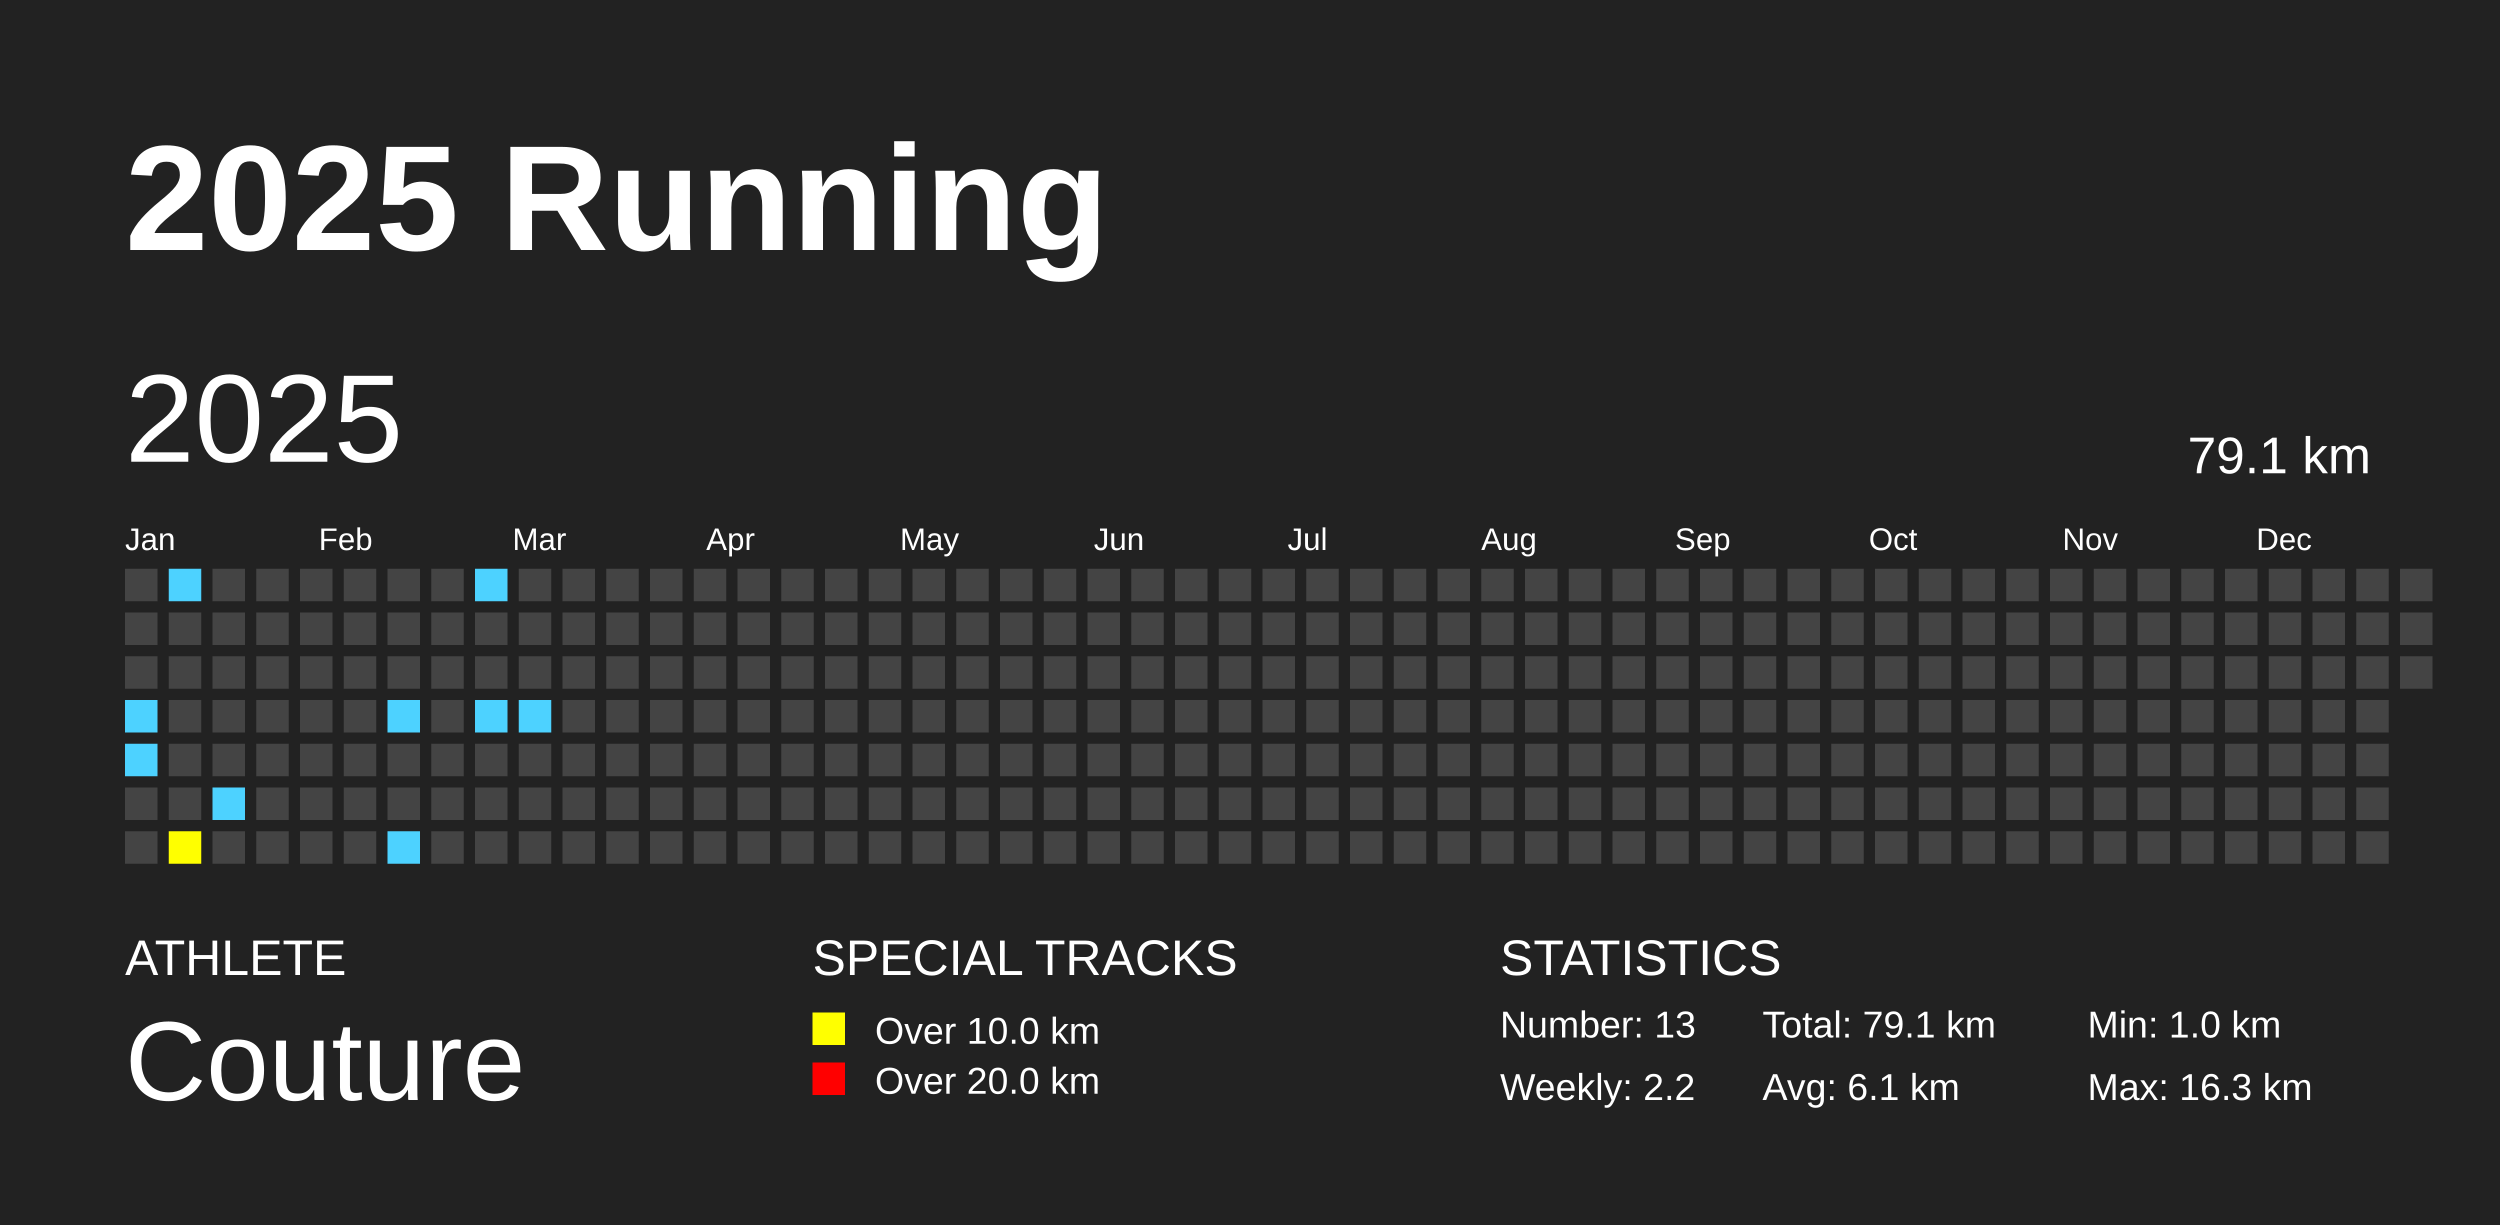
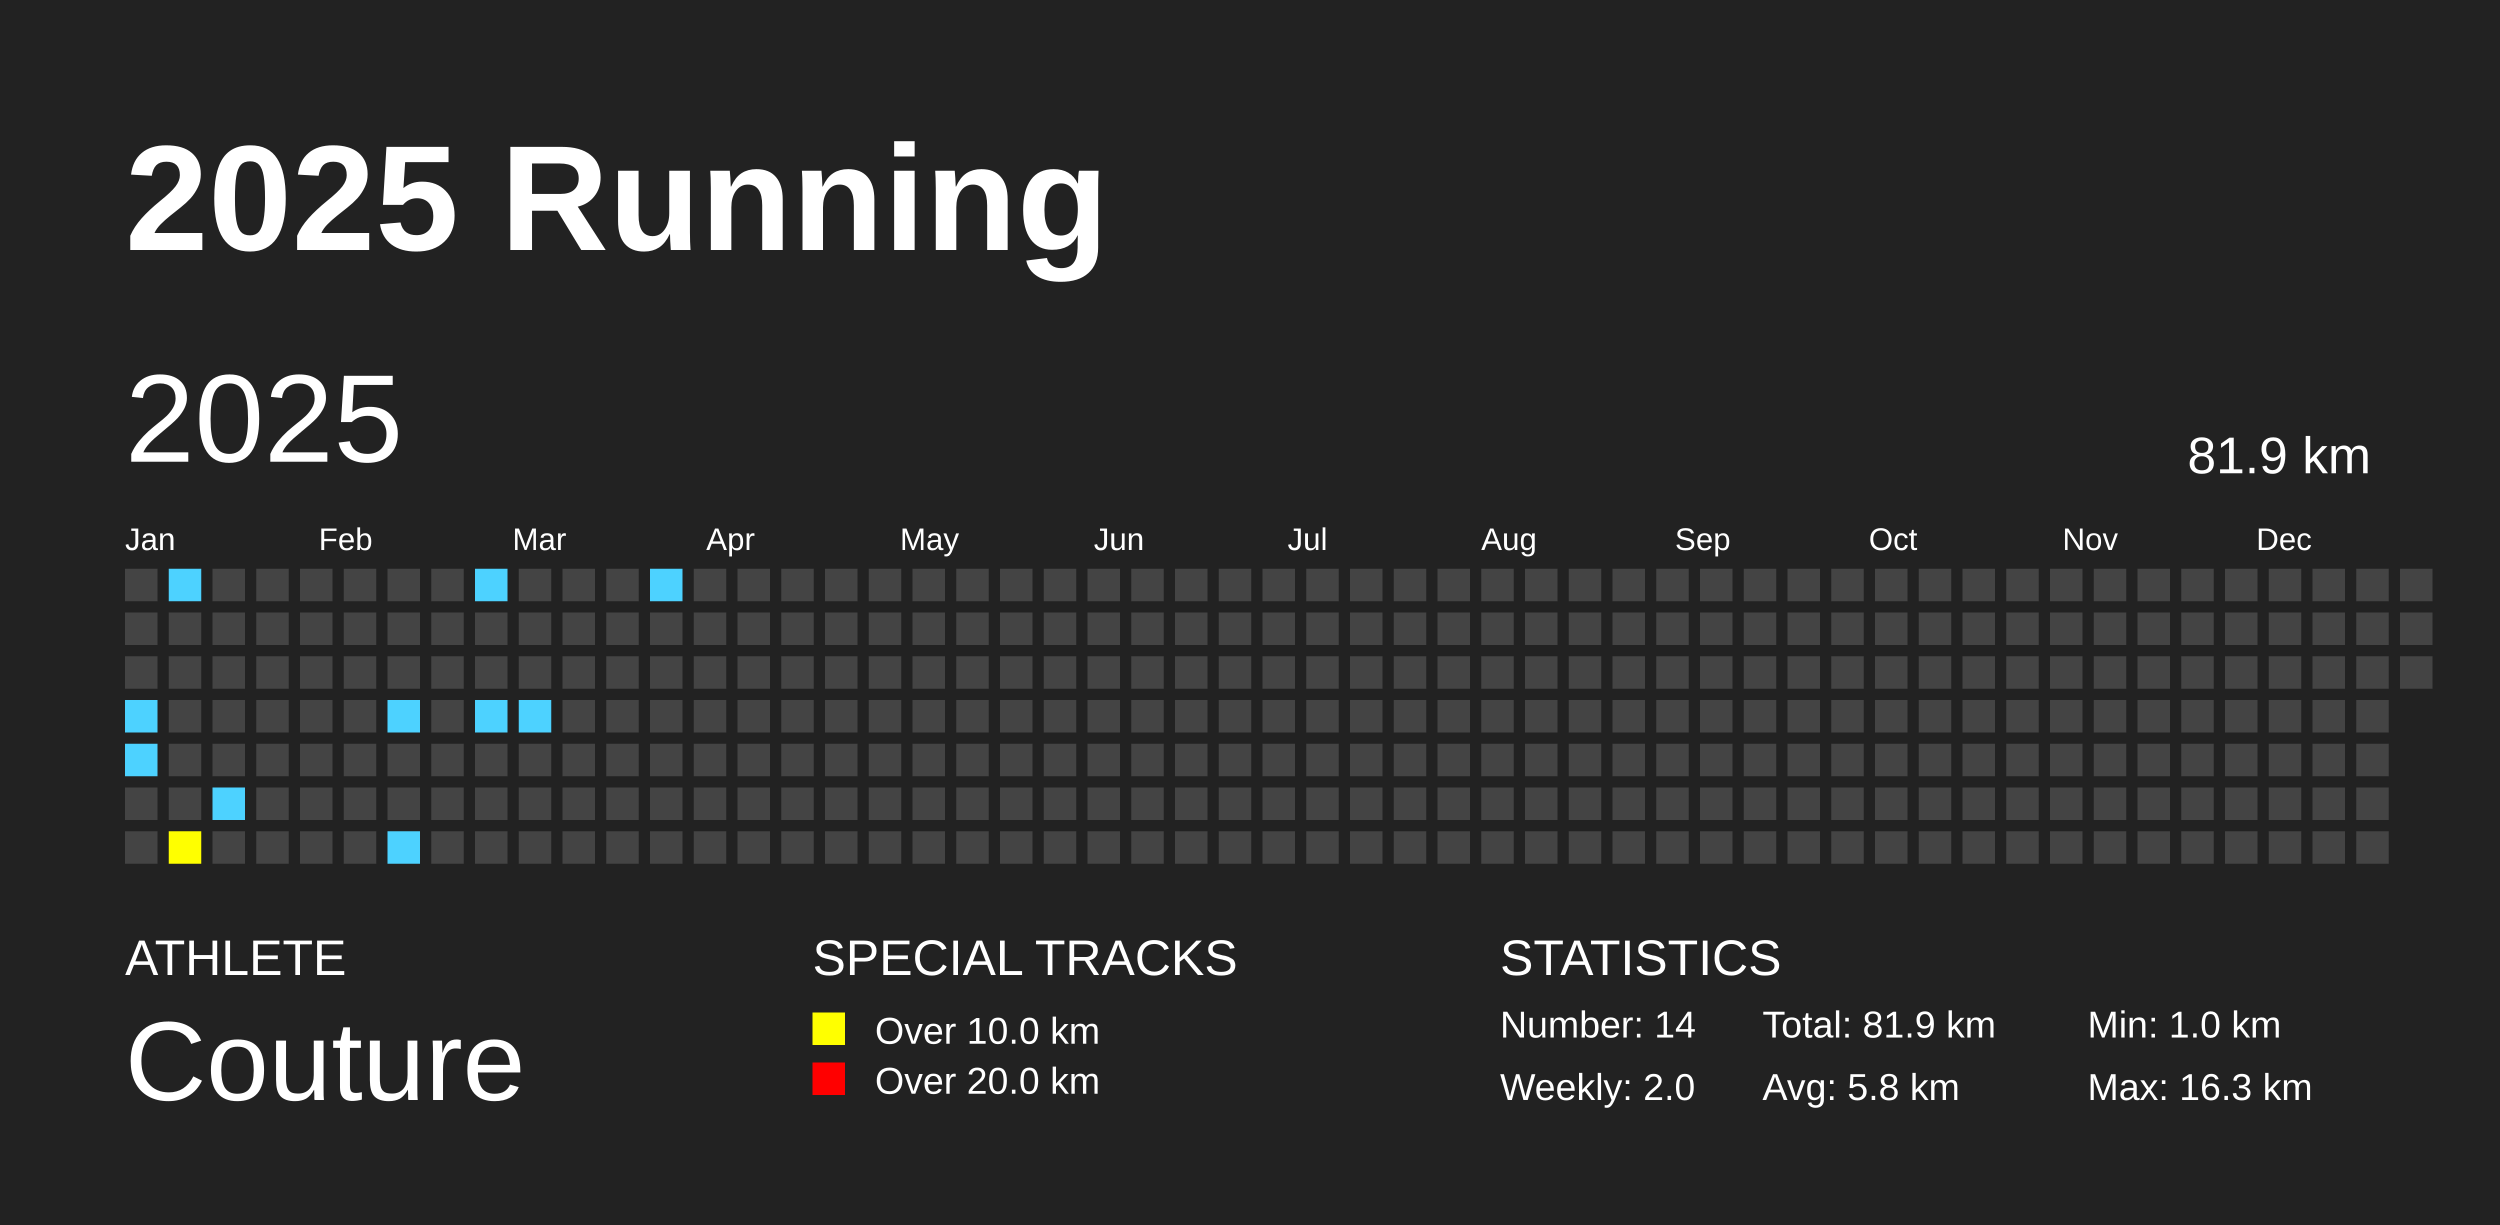
<svg xmlns="http://www.w3.org/2000/svg" baseProfile="full" height="98mm" version="1.1" viewBox="0,0,200,98" width="200mm">
  <defs />
  <rect fill="#222222" height="98" width="200" x="0" y="0" />
  <text fill="#FFFFFF" style="font-size:12px; font-family:Arial; font-weight:bold;" x="10" y="20">2025 Running</text>
  <text fill="#FFFFFF" style="font-size:4px; font-family:Arial" x="10" y="78">ATHLETE</text>
  <text fill="#FFFFFF" style="font-size:9px; font-family:Arial" x="10" y="88">Couture</text>
  <text fill="#FFFFFF" style="font-size:4px; font-family:Arial" x="65" y="78">SPECIAL TRACKS</text>
  <rect fill="yellow" height="2.6" width="2.6" x="65" y="81" />
  <text fill="#FFFFFF" style="font-size:3px; font-family:Arial" x="70" y="83.5">Over 10.0 km</text>
  <rect fill="red" height="2.6" width="2.6" x="65" y="85" />
  <text fill="#FFFFFF" style="font-size:3px; font-family:Arial" x="70" y="87.5">Over 20.0 km</text>
  <text fill="#FFFFFF" style="font-size:4px; font-family:Arial" x="120" y="78">STATISTICS</text>
-   <text fill="#FFFFFF" style="font-size:3px; font-family:Arial" x="120" y="83">Number: 13</text>
-   <text fill="#FFFFFF" style="font-size:3px; font-family:Arial" x="120" y="88">Weekly: 2.2</text>
-   <text fill="#FFFFFF" style="font-size:3px; font-family:Arial" x="141" y="83">Total: 79.1 km</text>
-   <text fill="#FFFFFF" style="font-size:3px; font-family:Arial" x="141" y="88">Avg: 6.1 km</text>
+   <text fill="#FFFFFF" style="font-size:3px; font-family:Arial" x="120" y="83">Number: 14</text>
+   <text fill="#FFFFFF" style="font-size:3px; font-family:Arial" x="120" y="88">Weekly: 2.0</text>
+   <text fill="#FFFFFF" style="font-size:3px; font-family:Arial" x="141" y="83">Total: 81.9 km</text>
+   <text fill="#FFFFFF" style="font-size:3px; font-family:Arial" x="141" y="88">Avg: 5.8 km</text>
  <text fill="#FFFFFF" style="font-size:3px; font-family:Arial" x="167" y="83">Min: 1.0 km</text>
  <text fill="#FFFFFF" style="font-size:3px; font-family:Arial" x="167" y="88">Max: 16.3 km</text>
  <text dominant-baseline="hanging" fill="#FFFFFF" style="font-size:10.0px; font-family:Arial;" x="10" y="30">2025</text>
-   <text dominant-baseline="hanging" fill="#FFFFFF" style="font-size:4.125px; font-family:Arial;" x="175" y="35">79.1 km</text>
+   <text dominant-baseline="hanging" fill="#FFFFFF" style="font-size:4.125px; font-family:Arial;" x="175" y="35">81.9 km</text>
  <text fill="#FFFFFF" style="font-size:2.5px; font-family:Arial" x="10.0" y="44">Jan</text>
  <text fill="#FFFFFF" style="font-size:2.5px; font-family:Arial" x="25.5" y="44">Feb</text>
  <text fill="#FFFFFF" style="font-size:2.5px; font-family:Arial" x="41.0" y="44">Mar</text>
  <text fill="#FFFFFF" style="font-size:2.5px; font-family:Arial" x="56.5" y="44">Apr</text>
  <text fill="#FFFFFF" style="font-size:2.5px; font-family:Arial" x="72.0" y="44">May</text>
  <text fill="#FFFFFF" style="font-size:2.5px; font-family:Arial" x="87.5" y="44">Jun</text>
  <text fill="#FFFFFF" style="font-size:2.5px; font-family:Arial" x="103.0" y="44">Jul</text>
  <text fill="#FFFFFF" style="font-size:2.5px; font-family:Arial" x="118.5" y="44">Aug</text>
  <text fill="#FFFFFF" style="font-size:2.5px; font-family:Arial" x="134.0" y="44">Sep</text>
  <text fill="#FFFFFF" style="font-size:2.5px; font-family:Arial" x="149.5" y="44">Oct</text>
  <text fill="#FFFFFF" style="font-size:2.5px; font-family:Arial" x="165.0" y="44">Nov</text>
  <text fill="#FFFFFF" style="font-size:2.5px; font-family:Arial" x="180.5" y="44">Dec</text>
  <rect fill="#444444" height="2.6" width="2.6" x="10.0" y="45.5" />
  <rect fill="#444444" height="2.6" width="2.6" x="10.0" y="49.0" />
  <rect fill="#444444" height="2.6" width="2.6" x="10.0" y="52.5" />
  <rect fill="#4DD2FF" height="2.6" width="2.6" x="10.0" y="56.0" />
  <rect fill="#4DD2FF" height="2.6" width="2.6" x="10.0" y="59.5" />
  <rect fill="#444444" height="2.6" width="2.6" x="10.0" y="63.0" />
  <rect fill="#444444" height="2.6" width="2.6" x="10.0" y="66.5" />
  <rect fill="#4DD2FF" height="2.6" width="2.6" x="13.5" y="45.5" />
  <rect fill="#444444" height="2.6" width="2.6" x="13.5" y="49.0" />
  <rect fill="#444444" height="2.6" width="2.6" x="13.5" y="52.5" />
  <rect fill="#444444" height="2.6" width="2.6" x="13.5" y="56.0" />
  <rect fill="#444444" height="2.6" width="2.6" x="13.5" y="59.5" />
  <rect fill="#444444" height="2.6" width="2.6" x="13.5" y="63.0" />
  <rect fill="yellow" height="2.6" width="2.6" x="13.5" y="66.5" />
  <rect fill="#444444" height="2.6" width="2.6" x="17.0" y="45.5" />
  <rect fill="#444444" height="2.6" width="2.6" x="17.0" y="49.0" />
  <rect fill="#444444" height="2.6" width="2.6" x="17.0" y="52.5" />
  <rect fill="#444444" height="2.6" width="2.6" x="17.0" y="56.0" />
  <rect fill="#444444" height="2.6" width="2.6" x="17.0" y="59.5" />
  <rect fill="#4DD2FF" height="2.6" width="2.6" x="17.0" y="63.0" />
  <rect fill="#444444" height="2.6" width="2.6" x="17.0" y="66.5" />
  <rect fill="#444444" height="2.6" width="2.6" x="20.5" y="45.5" />
  <rect fill="#444444" height="2.6" width="2.6" x="20.5" y="49.0" />
  <rect fill="#444444" height="2.6" width="2.6" x="20.5" y="52.5" />
  <rect fill="#444444" height="2.6" width="2.6" x="20.5" y="56.0" />
  <rect fill="#444444" height="2.6" width="2.6" x="20.5" y="59.5" />
  <rect fill="#444444" height="2.6" width="2.6" x="20.5" y="63.0" />
  <rect fill="#444444" height="2.6" width="2.6" x="20.5" y="66.5" />
  <rect fill="#444444" height="2.6" width="2.6" x="24.0" y="45.5" />
  <rect fill="#444444" height="2.6" width="2.6" x="24.0" y="49.0" />
  <rect fill="#444444" height="2.6" width="2.6" x="24.0" y="52.5" />
  <rect fill="#444444" height="2.6" width="2.6" x="24.0" y="56.0" />
  <rect fill="#444444" height="2.6" width="2.6" x="24.0" y="59.5" />
  <rect fill="#444444" height="2.6" width="2.6" x="24.0" y="63.0" />
  <rect fill="#444444" height="2.6" width="2.6" x="24.0" y="66.5" />
  <rect fill="#444444" height="2.6" width="2.6" x="27.5" y="45.5" />
  <rect fill="#444444" height="2.6" width="2.6" x="27.5" y="49.0" />
  <rect fill="#444444" height="2.6" width="2.6" x="27.5" y="52.5" />
  <rect fill="#444444" height="2.6" width="2.6" x="27.5" y="56.0" />
  <rect fill="#444444" height="2.6" width="2.6" x="27.5" y="59.5" />
  <rect fill="#444444" height="2.6" width="2.6" x="27.5" y="63.0" />
  <rect fill="#444444" height="2.6" width="2.6" x="27.5" y="66.5" />
  <rect fill="#444444" height="2.6" width="2.6" x="31.0" y="45.5" />
  <rect fill="#444444" height="2.6" width="2.6" x="31.0" y="49.0" />
  <rect fill="#444444" height="2.6" width="2.6" x="31.0" y="52.5" />
  <rect fill="#4DD2FF" height="2.6" width="2.6" x="31.0" y="56.0" />
  <rect fill="#444444" height="2.6" width="2.6" x="31.0" y="59.5" />
  <rect fill="#444444" height="2.6" width="2.6" x="31.0" y="63.0" />
  <rect fill="#4DD2FF" height="2.6" width="2.6" x="31.0" y="66.5" />
  <rect fill="#444444" height="2.6" width="2.6" x="34.5" y="45.5" />
  <rect fill="#444444" height="2.6" width="2.6" x="34.5" y="49.0" />
  <rect fill="#444444" height="2.6" width="2.6" x="34.5" y="52.5" />
  <rect fill="#444444" height="2.6" width="2.6" x="34.5" y="56.0" />
  <rect fill="#444444" height="2.6" width="2.6" x="34.5" y="59.5" />
  <rect fill="#444444" height="2.6" width="2.6" x="34.5" y="63.0" />
  <rect fill="#444444" height="2.6" width="2.6" x="34.5" y="66.5" />
  <rect fill="#4DD2FF" height="2.6" width="2.6" x="38.0" y="45.5" />
  <rect fill="#444444" height="2.6" width="2.6" x="38.0" y="49.0" />
  <rect fill="#444444" height="2.6" width="2.6" x="38.0" y="52.5" />
  <rect fill="#4DD2FF" height="2.6" width="2.6" x="38.0" y="56.0" />
  <rect fill="#444444" height="2.6" width="2.6" x="38.0" y="59.5" />
  <rect fill="#444444" height="2.6" width="2.6" x="38.0" y="63.0" />
  <rect fill="#444444" height="2.6" width="2.6" x="38.0" y="66.5" />
  <rect fill="#444444" height="2.6" width="2.6" x="41.5" y="45.5" />
  <rect fill="#444444" height="2.6" width="2.6" x="41.5" y="49.0" />
  <rect fill="#444444" height="2.6" width="2.6" x="41.5" y="52.5" />
  <rect fill="#4DD2FF" height="2.6" width="2.6" x="41.5" y="56.0" />
  <rect fill="#444444" height="2.6" width="2.6" x="41.5" y="59.5" />
  <rect fill="#444444" height="2.6" width="2.6" x="41.5" y="63.0" />
  <rect fill="#444444" height="2.6" width="2.6" x="41.5" y="66.5" />
  <rect fill="#444444" height="2.6" width="2.6" x="45.0" y="45.5" />
  <rect fill="#444444" height="2.6" width="2.6" x="45.0" y="49.0" />
  <rect fill="#444444" height="2.6" width="2.6" x="45.0" y="52.5" />
  <rect fill="#444444" height="2.6" width="2.6" x="45.0" y="56.0" />
  <rect fill="#444444" height="2.6" width="2.6" x="45.0" y="59.5" />
  <rect fill="#444444" height="2.6" width="2.6" x="45.0" y="63.0" />
  <rect fill="#444444" height="2.6" width="2.6" x="45.0" y="66.5" />
  <rect fill="#444444" height="2.6" width="2.6" x="48.5" y="45.5" />
  <rect fill="#444444" height="2.6" width="2.6" x="48.5" y="49.0" />
  <rect fill="#444444" height="2.6" width="2.6" x="48.5" y="52.5" />
  <rect fill="#444444" height="2.6" width="2.6" x="48.5" y="56.0" />
  <rect fill="#444444" height="2.6" width="2.6" x="48.5" y="59.5" />
  <rect fill="#444444" height="2.6" width="2.6" x="48.5" y="63.0" />
  <rect fill="#444444" height="2.6" width="2.6" x="48.5" y="66.5" />
-   <rect fill="#444444" height="2.6" width="2.6" x="52.0" y="45.5" />
+   <rect fill="#4DD2FF" height="2.6" width="2.6" x="52.0" y="45.5" />
  <rect fill="#444444" height="2.6" width="2.6" x="52.0" y="49.0" />
  <rect fill="#444444" height="2.6" width="2.6" x="52.0" y="52.5" />
  <rect fill="#444444" height="2.6" width="2.6" x="52.0" y="56.0" />
  <rect fill="#444444" height="2.6" width="2.6" x="52.0" y="59.5" />
  <rect fill="#444444" height="2.6" width="2.6" x="52.0" y="63.0" />
  <rect fill="#444444" height="2.6" width="2.6" x="52.0" y="66.5" />
  <rect fill="#444444" height="2.6" width="2.6" x="55.5" y="45.5" />
  <rect fill="#444444" height="2.6" width="2.6" x="55.5" y="49.0" />
  <rect fill="#444444" height="2.6" width="2.6" x="55.5" y="52.5" />
  <rect fill="#444444" height="2.6" width="2.6" x="55.5" y="56.0" />
  <rect fill="#444444" height="2.6" width="2.6" x="55.5" y="59.5" />
  <rect fill="#444444" height="2.6" width="2.6" x="55.5" y="63.0" />
  <rect fill="#444444" height="2.6" width="2.6" x="55.5" y="66.5" />
  <rect fill="#444444" height="2.6" width="2.6" x="59.0" y="45.5" />
  <rect fill="#444444" height="2.6" width="2.6" x="59.0" y="49.0" />
  <rect fill="#444444" height="2.6" width="2.6" x="59.0" y="52.5" />
  <rect fill="#444444" height="2.6" width="2.6" x="59.0" y="56.0" />
  <rect fill="#444444" height="2.6" width="2.6" x="59.0" y="59.5" />
  <rect fill="#444444" height="2.6" width="2.6" x="59.0" y="63.0" />
  <rect fill="#444444" height="2.6" width="2.6" x="59.0" y="66.5" />
  <rect fill="#444444" height="2.6" width="2.6" x="62.5" y="45.5" />
  <rect fill="#444444" height="2.6" width="2.6" x="62.5" y="49.0" />
  <rect fill="#444444" height="2.6" width="2.6" x="62.5" y="52.5" />
  <rect fill="#444444" height="2.6" width="2.6" x="62.5" y="56.0" />
  <rect fill="#444444" height="2.6" width="2.6" x="62.5" y="59.5" />
  <rect fill="#444444" height="2.6" width="2.6" x="62.5" y="63.0" />
  <rect fill="#444444" height="2.6" width="2.6" x="62.5" y="66.5" />
  <rect fill="#444444" height="2.6" width="2.6" x="66.0" y="45.5" />
  <rect fill="#444444" height="2.6" width="2.6" x="66.0" y="49.0" />
  <rect fill="#444444" height="2.6" width="2.6" x="66.0" y="52.5" />
  <rect fill="#444444" height="2.6" width="2.6" x="66.0" y="56.0" />
  <rect fill="#444444" height="2.6" width="2.6" x="66.0" y="59.5" />
  <rect fill="#444444" height="2.6" width="2.6" x="66.0" y="63.0" />
  <rect fill="#444444" height="2.6" width="2.6" x="66.0" y="66.5" />
  <rect fill="#444444" height="2.6" width="2.6" x="69.5" y="45.5" />
  <rect fill="#444444" height="2.6" width="2.6" x="69.5" y="49.0" />
  <rect fill="#444444" height="2.6" width="2.6" x="69.5" y="52.5" />
  <rect fill="#444444" height="2.6" width="2.6" x="69.5" y="56.0" />
  <rect fill="#444444" height="2.6" width="2.6" x="69.5" y="59.5" />
  <rect fill="#444444" height="2.6" width="2.6" x="69.5" y="63.0" />
  <rect fill="#444444" height="2.6" width="2.6" x="69.5" y="66.5" />
  <rect fill="#444444" height="2.6" width="2.6" x="73.0" y="45.5" />
  <rect fill="#444444" height="2.6" width="2.6" x="73.0" y="49.0" />
  <rect fill="#444444" height="2.6" width="2.6" x="73.0" y="52.5" />
  <rect fill="#444444" height="2.6" width="2.6" x="73.0" y="56.0" />
  <rect fill="#444444" height="2.6" width="2.6" x="73.0" y="59.5" />
  <rect fill="#444444" height="2.6" width="2.6" x="73.0" y="63.0" />
  <rect fill="#444444" height="2.6" width="2.6" x="73.0" y="66.5" />
  <rect fill="#444444" height="2.6" width="2.6" x="76.5" y="45.5" />
  <rect fill="#444444" height="2.6" width="2.6" x="76.5" y="49.0" />
  <rect fill="#444444" height="2.6" width="2.6" x="76.5" y="52.5" />
  <rect fill="#444444" height="2.6" width="2.6" x="76.5" y="56.0" />
  <rect fill="#444444" height="2.6" width="2.6" x="76.5" y="59.5" />
  <rect fill="#444444" height="2.6" width="2.6" x="76.5" y="63.0" />
  <rect fill="#444444" height="2.6" width="2.6" x="76.5" y="66.5" />
  <rect fill="#444444" height="2.6" width="2.6" x="80.0" y="45.5" />
  <rect fill="#444444" height="2.6" width="2.6" x="80.0" y="49.0" />
  <rect fill="#444444" height="2.6" width="2.6" x="80.0" y="52.5" />
  <rect fill="#444444" height="2.6" width="2.6" x="80.0" y="56.0" />
  <rect fill="#444444" height="2.6" width="2.6" x="80.0" y="59.5" />
  <rect fill="#444444" height="2.6" width="2.6" x="80.0" y="63.0" />
  <rect fill="#444444" height="2.6" width="2.6" x="80.0" y="66.5" />
  <rect fill="#444444" height="2.6" width="2.6" x="83.5" y="45.5" />
  <rect fill="#444444" height="2.6" width="2.6" x="83.5" y="49.0" />
  <rect fill="#444444" height="2.6" width="2.6" x="83.5" y="52.5" />
  <rect fill="#444444" height="2.6" width="2.6" x="83.5" y="56.0" />
  <rect fill="#444444" height="2.6" width="2.6" x="83.5" y="59.5" />
  <rect fill="#444444" height="2.6" width="2.6" x="83.5" y="63.0" />
  <rect fill="#444444" height="2.6" width="2.6" x="83.5" y="66.5" />
  <rect fill="#444444" height="2.6" width="2.6" x="87.0" y="45.5" />
  <rect fill="#444444" height="2.6" width="2.6" x="87.0" y="49.0" />
  <rect fill="#444444" height="2.6" width="2.6" x="87.0" y="52.5" />
  <rect fill="#444444" height="2.6" width="2.6" x="87.0" y="56.0" />
  <rect fill="#444444" height="2.6" width="2.6" x="87.0" y="59.5" />
  <rect fill="#444444" height="2.6" width="2.6" x="87.0" y="63.0" />
  <rect fill="#444444" height="2.6" width="2.6" x="87.0" y="66.5" />
  <rect fill="#444444" height="2.6" width="2.6" x="90.5" y="45.5" />
  <rect fill="#444444" height="2.6" width="2.6" x="90.5" y="49.0" />
  <rect fill="#444444" height="2.6" width="2.6" x="90.5" y="52.5" />
  <rect fill="#444444" height="2.6" width="2.6" x="90.5" y="56.0" />
  <rect fill="#444444" height="2.6" width="2.6" x="90.5" y="59.5" />
  <rect fill="#444444" height="2.6" width="2.6" x="90.5" y="63.0" />
  <rect fill="#444444" height="2.6" width="2.6" x="90.5" y="66.5" />
  <rect fill="#444444" height="2.6" width="2.6" x="94.0" y="45.5" />
  <rect fill="#444444" height="2.6" width="2.6" x="94.0" y="49.0" />
  <rect fill="#444444" height="2.6" width="2.6" x="94.0" y="52.5" />
  <rect fill="#444444" height="2.6" width="2.6" x="94.0" y="56.0" />
  <rect fill="#444444" height="2.6" width="2.6" x="94.0" y="59.5" />
  <rect fill="#444444" height="2.6" width="2.6" x="94.0" y="63.0" />
  <rect fill="#444444" height="2.6" width="2.6" x="94.0" y="66.5" />
  <rect fill="#444444" height="2.6" width="2.6" x="97.5" y="45.5" />
  <rect fill="#444444" height="2.6" width="2.6" x="97.5" y="49.0" />
  <rect fill="#444444" height="2.6" width="2.6" x="97.5" y="52.5" />
  <rect fill="#444444" height="2.6" width="2.6" x="97.5" y="56.0" />
  <rect fill="#444444" height="2.6" width="2.6" x="97.5" y="59.5" />
  <rect fill="#444444" height="2.6" width="2.6" x="97.5" y="63.0" />
  <rect fill="#444444" height="2.6" width="2.6" x="97.5" y="66.5" />
  <rect fill="#444444" height="2.6" width="2.6" x="101.0" y="45.5" />
  <rect fill="#444444" height="2.6" width="2.6" x="101.0" y="49.0" />
  <rect fill="#444444" height="2.6" width="2.6" x="101.0" y="52.5" />
  <rect fill="#444444" height="2.6" width="2.6" x="101.0" y="56.0" />
  <rect fill="#444444" height="2.6" width="2.6" x="101.0" y="59.5" />
  <rect fill="#444444" height="2.6" width="2.6" x="101.0" y="63.0" />
  <rect fill="#444444" height="2.6" width="2.6" x="101.0" y="66.5" />
  <rect fill="#444444" height="2.6" width="2.6" x="104.5" y="45.5" />
  <rect fill="#444444" height="2.6" width="2.6" x="104.5" y="49.0" />
  <rect fill="#444444" height="2.6" width="2.6" x="104.5" y="52.5" />
  <rect fill="#444444" height="2.6" width="2.6" x="104.5" y="56.0" />
  <rect fill="#444444" height="2.6" width="2.6" x="104.5" y="59.5" />
  <rect fill="#444444" height="2.6" width="2.6" x="104.5" y="63.0" />
  <rect fill="#444444" height="2.6" width="2.6" x="104.5" y="66.5" />
  <rect fill="#444444" height="2.6" width="2.6" x="108.0" y="45.5" />
  <rect fill="#444444" height="2.6" width="2.6" x="108.0" y="49.0" />
  <rect fill="#444444" height="2.6" width="2.6" x="108.0" y="52.5" />
  <rect fill="#444444" height="2.6" width="2.6" x="108.0" y="56.0" />
  <rect fill="#444444" height="2.6" width="2.6" x="108.0" y="59.5" />
  <rect fill="#444444" height="2.6" width="2.6" x="108.0" y="63.0" />
  <rect fill="#444444" height="2.6" width="2.6" x="108.0" y="66.5" />
  <rect fill="#444444" height="2.6" width="2.6" x="111.5" y="45.5" />
  <rect fill="#444444" height="2.6" width="2.6" x="111.5" y="49.0" />
  <rect fill="#444444" height="2.6" width="2.6" x="111.5" y="52.5" />
  <rect fill="#444444" height="2.6" width="2.6" x="111.5" y="56.0" />
  <rect fill="#444444" height="2.6" width="2.6" x="111.5" y="59.5" />
  <rect fill="#444444" height="2.6" width="2.6" x="111.5" y="63.0" />
  <rect fill="#444444" height="2.6" width="2.6" x="111.5" y="66.5" />
  <rect fill="#444444" height="2.6" width="2.6" x="115.0" y="45.5" />
  <rect fill="#444444" height="2.6" width="2.6" x="115.0" y="49.0" />
  <rect fill="#444444" height="2.6" width="2.6" x="115.0" y="52.5" />
  <rect fill="#444444" height="2.6" width="2.6" x="115.0" y="56.0" />
  <rect fill="#444444" height="2.6" width="2.6" x="115.0" y="59.5" />
  <rect fill="#444444" height="2.6" width="2.6" x="115.0" y="63.0" />
  <rect fill="#444444" height="2.6" width="2.6" x="115.0" y="66.5" />
  <rect fill="#444444" height="2.6" width="2.6" x="118.5" y="45.5" />
  <rect fill="#444444" height="2.6" width="2.6" x="118.5" y="49.0" />
  <rect fill="#444444" height="2.6" width="2.6" x="118.5" y="52.5" />
  <rect fill="#444444" height="2.6" width="2.6" x="118.5" y="56.0" />
  <rect fill="#444444" height="2.6" width="2.6" x="118.5" y="59.5" />
  <rect fill="#444444" height="2.6" width="2.6" x="118.5" y="63.0" />
  <rect fill="#444444" height="2.6" width="2.6" x="118.5" y="66.5" />
  <rect fill="#444444" height="2.6" width="2.6" x="122.0" y="45.5" />
  <rect fill="#444444" height="2.6" width="2.6" x="122.0" y="49.0" />
  <rect fill="#444444" height="2.6" width="2.6" x="122.0" y="52.5" />
  <rect fill="#444444" height="2.6" width="2.6" x="122.0" y="56.0" />
  <rect fill="#444444" height="2.6" width="2.6" x="122.0" y="59.5" />
  <rect fill="#444444" height="2.6" width="2.6" x="122.0" y="63.0" />
  <rect fill="#444444" height="2.6" width="2.6" x="122.0" y="66.5" />
  <rect fill="#444444" height="2.6" width="2.6" x="125.5" y="45.5" />
  <rect fill="#444444" height="2.6" width="2.6" x="125.5" y="49.0" />
  <rect fill="#444444" height="2.6" width="2.6" x="125.5" y="52.5" />
  <rect fill="#444444" height="2.6" width="2.6" x="125.5" y="56.0" />
  <rect fill="#444444" height="2.6" width="2.6" x="125.5" y="59.5" />
  <rect fill="#444444" height="2.6" width="2.6" x="125.5" y="63.0" />
  <rect fill="#444444" height="2.6" width="2.6" x="125.5" y="66.5" />
  <rect fill="#444444" height="2.6" width="2.6" x="129.0" y="45.5" />
  <rect fill="#444444" height="2.6" width="2.6" x="129.0" y="49.0" />
  <rect fill="#444444" height="2.6" width="2.6" x="129.0" y="52.5" />
  <rect fill="#444444" height="2.6" width="2.6" x="129.0" y="56.0" />
  <rect fill="#444444" height="2.6" width="2.6" x="129.0" y="59.5" />
  <rect fill="#444444" height="2.6" width="2.6" x="129.0" y="63.0" />
  <rect fill="#444444" height="2.6" width="2.6" x="129.0" y="66.5" />
  <rect fill="#444444" height="2.6" width="2.6" x="132.5" y="45.5" />
  <rect fill="#444444" height="2.6" width="2.6" x="132.5" y="49.0" />
  <rect fill="#444444" height="2.6" width="2.6" x="132.5" y="52.5" />
  <rect fill="#444444" height="2.6" width="2.6" x="132.5" y="56.0" />
  <rect fill="#444444" height="2.6" width="2.6" x="132.5" y="59.5" />
  <rect fill="#444444" height="2.6" width="2.6" x="132.5" y="63.0" />
  <rect fill="#444444" height="2.6" width="2.6" x="132.5" y="66.5" />
  <rect fill="#444444" height="2.6" width="2.6" x="136.0" y="45.5" />
  <rect fill="#444444" height="2.6" width="2.6" x="136.0" y="49.0" />
  <rect fill="#444444" height="2.6" width="2.6" x="136.0" y="52.5" />
  <rect fill="#444444" height="2.6" width="2.6" x="136.0" y="56.0" />
  <rect fill="#444444" height="2.6" width="2.6" x="136.0" y="59.5" />
  <rect fill="#444444" height="2.6" width="2.6" x="136.0" y="63.0" />
  <rect fill="#444444" height="2.6" width="2.6" x="136.0" y="66.5" />
  <rect fill="#444444" height="2.6" width="2.6" x="139.5" y="45.5" />
  <rect fill="#444444" height="2.6" width="2.6" x="139.5" y="49.0" />
  <rect fill="#444444" height="2.6" width="2.6" x="139.5" y="52.5" />
  <rect fill="#444444" height="2.6" width="2.6" x="139.5" y="56.0" />
  <rect fill="#444444" height="2.6" width="2.6" x="139.5" y="59.5" />
  <rect fill="#444444" height="2.6" width="2.6" x="139.5" y="63.0" />
  <rect fill="#444444" height="2.6" width="2.6" x="139.5" y="66.5" />
  <rect fill="#444444" height="2.6" width="2.6" x="143.0" y="45.5" />
  <rect fill="#444444" height="2.6" width="2.6" x="143.0" y="49.0" />
  <rect fill="#444444" height="2.6" width="2.6" x="143.0" y="52.5" />
  <rect fill="#444444" height="2.6" width="2.6" x="143.0" y="56.0" />
  <rect fill="#444444" height="2.6" width="2.6" x="143.0" y="59.5" />
  <rect fill="#444444" height="2.6" width="2.6" x="143.0" y="63.0" />
  <rect fill="#444444" height="2.6" width="2.6" x="143.0" y="66.5" />
  <rect fill="#444444" height="2.6" width="2.6" x="146.5" y="45.5" />
  <rect fill="#444444" height="2.6" width="2.6" x="146.5" y="49.0" />
  <rect fill="#444444" height="2.6" width="2.6" x="146.5" y="52.5" />
  <rect fill="#444444" height="2.6" width="2.6" x="146.5" y="56.0" />
  <rect fill="#444444" height="2.6" width="2.6" x="146.5" y="59.5" />
  <rect fill="#444444" height="2.6" width="2.6" x="146.5" y="63.0" />
  <rect fill="#444444" height="2.6" width="2.6" x="146.5" y="66.5" />
  <rect fill="#444444" height="2.6" width="2.6" x="150.0" y="45.5" />
  <rect fill="#444444" height="2.6" width="2.6" x="150.0" y="49.0" />
  <rect fill="#444444" height="2.6" width="2.6" x="150.0" y="52.5" />
  <rect fill="#444444" height="2.6" width="2.6" x="150.0" y="56.0" />
  <rect fill="#444444" height="2.6" width="2.6" x="150.0" y="59.5" />
  <rect fill="#444444" height="2.6" width="2.6" x="150.0" y="63.0" />
  <rect fill="#444444" height="2.6" width="2.6" x="150.0" y="66.5" />
  <rect fill="#444444" height="2.6" width="2.6" x="153.5" y="45.5" />
  <rect fill="#444444" height="2.6" width="2.6" x="153.5" y="49.0" />
  <rect fill="#444444" height="2.6" width="2.6" x="153.5" y="52.5" />
  <rect fill="#444444" height="2.6" width="2.6" x="153.5" y="56.0" />
  <rect fill="#444444" height="2.6" width="2.6" x="153.5" y="59.5" />
  <rect fill="#444444" height="2.6" width="2.6" x="153.5" y="63.0" />
  <rect fill="#444444" height="2.6" width="2.6" x="153.5" y="66.5" />
  <rect fill="#444444" height="2.6" width="2.6" x="157.0" y="45.5" />
  <rect fill="#444444" height="2.6" width="2.6" x="157.0" y="49.0" />
  <rect fill="#444444" height="2.6" width="2.6" x="157.0" y="52.5" />
  <rect fill="#444444" height="2.6" width="2.6" x="157.0" y="56.0" />
  <rect fill="#444444" height="2.6" width="2.6" x="157.0" y="59.5" />
  <rect fill="#444444" height="2.6" width="2.6" x="157.0" y="63.0" />
  <rect fill="#444444" height="2.6" width="2.6" x="157.0" y="66.5" />
  <rect fill="#444444" height="2.6" width="2.6" x="160.5" y="45.5" />
  <rect fill="#444444" height="2.6" width="2.6" x="160.5" y="49.0" />
  <rect fill="#444444" height="2.6" width="2.6" x="160.5" y="52.5" />
  <rect fill="#444444" height="2.6" width="2.6" x="160.5" y="56.0" />
  <rect fill="#444444" height="2.6" width="2.6" x="160.5" y="59.5" />
  <rect fill="#444444" height="2.6" width="2.6" x="160.5" y="63.0" />
  <rect fill="#444444" height="2.6" width="2.6" x="160.5" y="66.5" />
  <rect fill="#444444" height="2.6" width="2.6" x="164.0" y="45.5" />
  <rect fill="#444444" height="2.6" width="2.6" x="164.0" y="49.0" />
  <rect fill="#444444" height="2.6" width="2.6" x="164.0" y="52.5" />
  <rect fill="#444444" height="2.6" width="2.6" x="164.0" y="56.0" />
  <rect fill="#444444" height="2.6" width="2.6" x="164.0" y="59.5" />
  <rect fill="#444444" height="2.6" width="2.6" x="164.0" y="63.0" />
  <rect fill="#444444" height="2.6" width="2.6" x="164.0" y="66.5" />
  <rect fill="#444444" height="2.6" width="2.6" x="167.5" y="45.5" />
  <rect fill="#444444" height="2.6" width="2.6" x="167.5" y="49.0" />
  <rect fill="#444444" height="2.6" width="2.6" x="167.5" y="52.5" />
  <rect fill="#444444" height="2.6" width="2.6" x="167.5" y="56.0" />
  <rect fill="#444444" height="2.6" width="2.6" x="167.5" y="59.5" />
  <rect fill="#444444" height="2.6" width="2.6" x="167.5" y="63.0" />
  <rect fill="#444444" height="2.6" width="2.6" x="167.5" y="66.5" />
  <rect fill="#444444" height="2.6" width="2.6" x="171.0" y="45.5" />
  <rect fill="#444444" height="2.6" width="2.6" x="171.0" y="49.0" />
  <rect fill="#444444" height="2.6" width="2.6" x="171.0" y="52.5" />
  <rect fill="#444444" height="2.6" width="2.6" x="171.0" y="56.0" />
  <rect fill="#444444" height="2.6" width="2.6" x="171.0" y="59.5" />
  <rect fill="#444444" height="2.6" width="2.6" x="171.0" y="63.0" />
  <rect fill="#444444" height="2.6" width="2.6" x="171.0" y="66.5" />
  <rect fill="#444444" height="2.6" width="2.6" x="174.5" y="45.5" />
  <rect fill="#444444" height="2.6" width="2.6" x="174.5" y="49.0" />
  <rect fill="#444444" height="2.6" width="2.6" x="174.5" y="52.5" />
  <rect fill="#444444" height="2.6" width="2.6" x="174.5" y="56.0" />
  <rect fill="#444444" height="2.6" width="2.6" x="174.5" y="59.5" />
  <rect fill="#444444" height="2.6" width="2.6" x="174.5" y="63.0" />
  <rect fill="#444444" height="2.6" width="2.6" x="174.5" y="66.5" />
  <rect fill="#444444" height="2.6" width="2.6" x="178.0" y="45.5" />
  <rect fill="#444444" height="2.6" width="2.6" x="178.0" y="49.0" />
  <rect fill="#444444" height="2.6" width="2.6" x="178.0" y="52.5" />
  <rect fill="#444444" height="2.6" width="2.6" x="178.0" y="56.0" />
  <rect fill="#444444" height="2.6" width="2.6" x="178.0" y="59.5" />
  <rect fill="#444444" height="2.6" width="2.6" x="178.0" y="63.0" />
  <rect fill="#444444" height="2.6" width="2.6" x="178.0" y="66.5" />
  <rect fill="#444444" height="2.6" width="2.6" x="181.5" y="45.5" />
  <rect fill="#444444" height="2.6" width="2.6" x="181.5" y="49.0" />
  <rect fill="#444444" height="2.6" width="2.6" x="181.5" y="52.5" />
  <rect fill="#444444" height="2.6" width="2.6" x="181.5" y="56.0" />
  <rect fill="#444444" height="2.6" width="2.6" x="181.5" y="59.5" />
  <rect fill="#444444" height="2.6" width="2.6" x="181.5" y="63.0" />
  <rect fill="#444444" height="2.6" width="2.6" x="181.5" y="66.5" />
  <rect fill="#444444" height="2.6" width="2.6" x="185.0" y="45.5" />
  <rect fill="#444444" height="2.6" width="2.6" x="185.0" y="49.0" />
  <rect fill="#444444" height="2.6" width="2.6" x="185.0" y="52.5" />
  <rect fill="#444444" height="2.6" width="2.6" x="185.0" y="56.0" />
  <rect fill="#444444" height="2.6" width="2.6" x="185.0" y="59.5" />
  <rect fill="#444444" height="2.6" width="2.6" x="185.0" y="63.0" />
  <rect fill="#444444" height="2.6" width="2.6" x="185.0" y="66.5" />
  <rect fill="#444444" height="2.6" width="2.6" x="188.5" y="45.5" />
  <rect fill="#444444" height="2.6" width="2.6" x="188.5" y="49.0" />
  <rect fill="#444444" height="2.6" width="2.6" x="188.5" y="52.5" />
  <rect fill="#444444" height="2.6" width="2.6" x="188.5" y="56.0" />
  <rect fill="#444444" height="2.6" width="2.6" x="188.5" y="59.5" />
  <rect fill="#444444" height="2.6" width="2.6" x="188.5" y="63.0" />
  <rect fill="#444444" height="2.6" width="2.6" x="188.5" y="66.5" />
  <rect fill="#444444" height="2.6" width="2.6" x="192.0" y="45.5" />
  <rect fill="#444444" height="2.6" width="2.6" x="192.0" y="49.0" />
  <rect fill="#444444" height="2.6" width="2.6" x="192.0" y="52.5" />
</svg>
